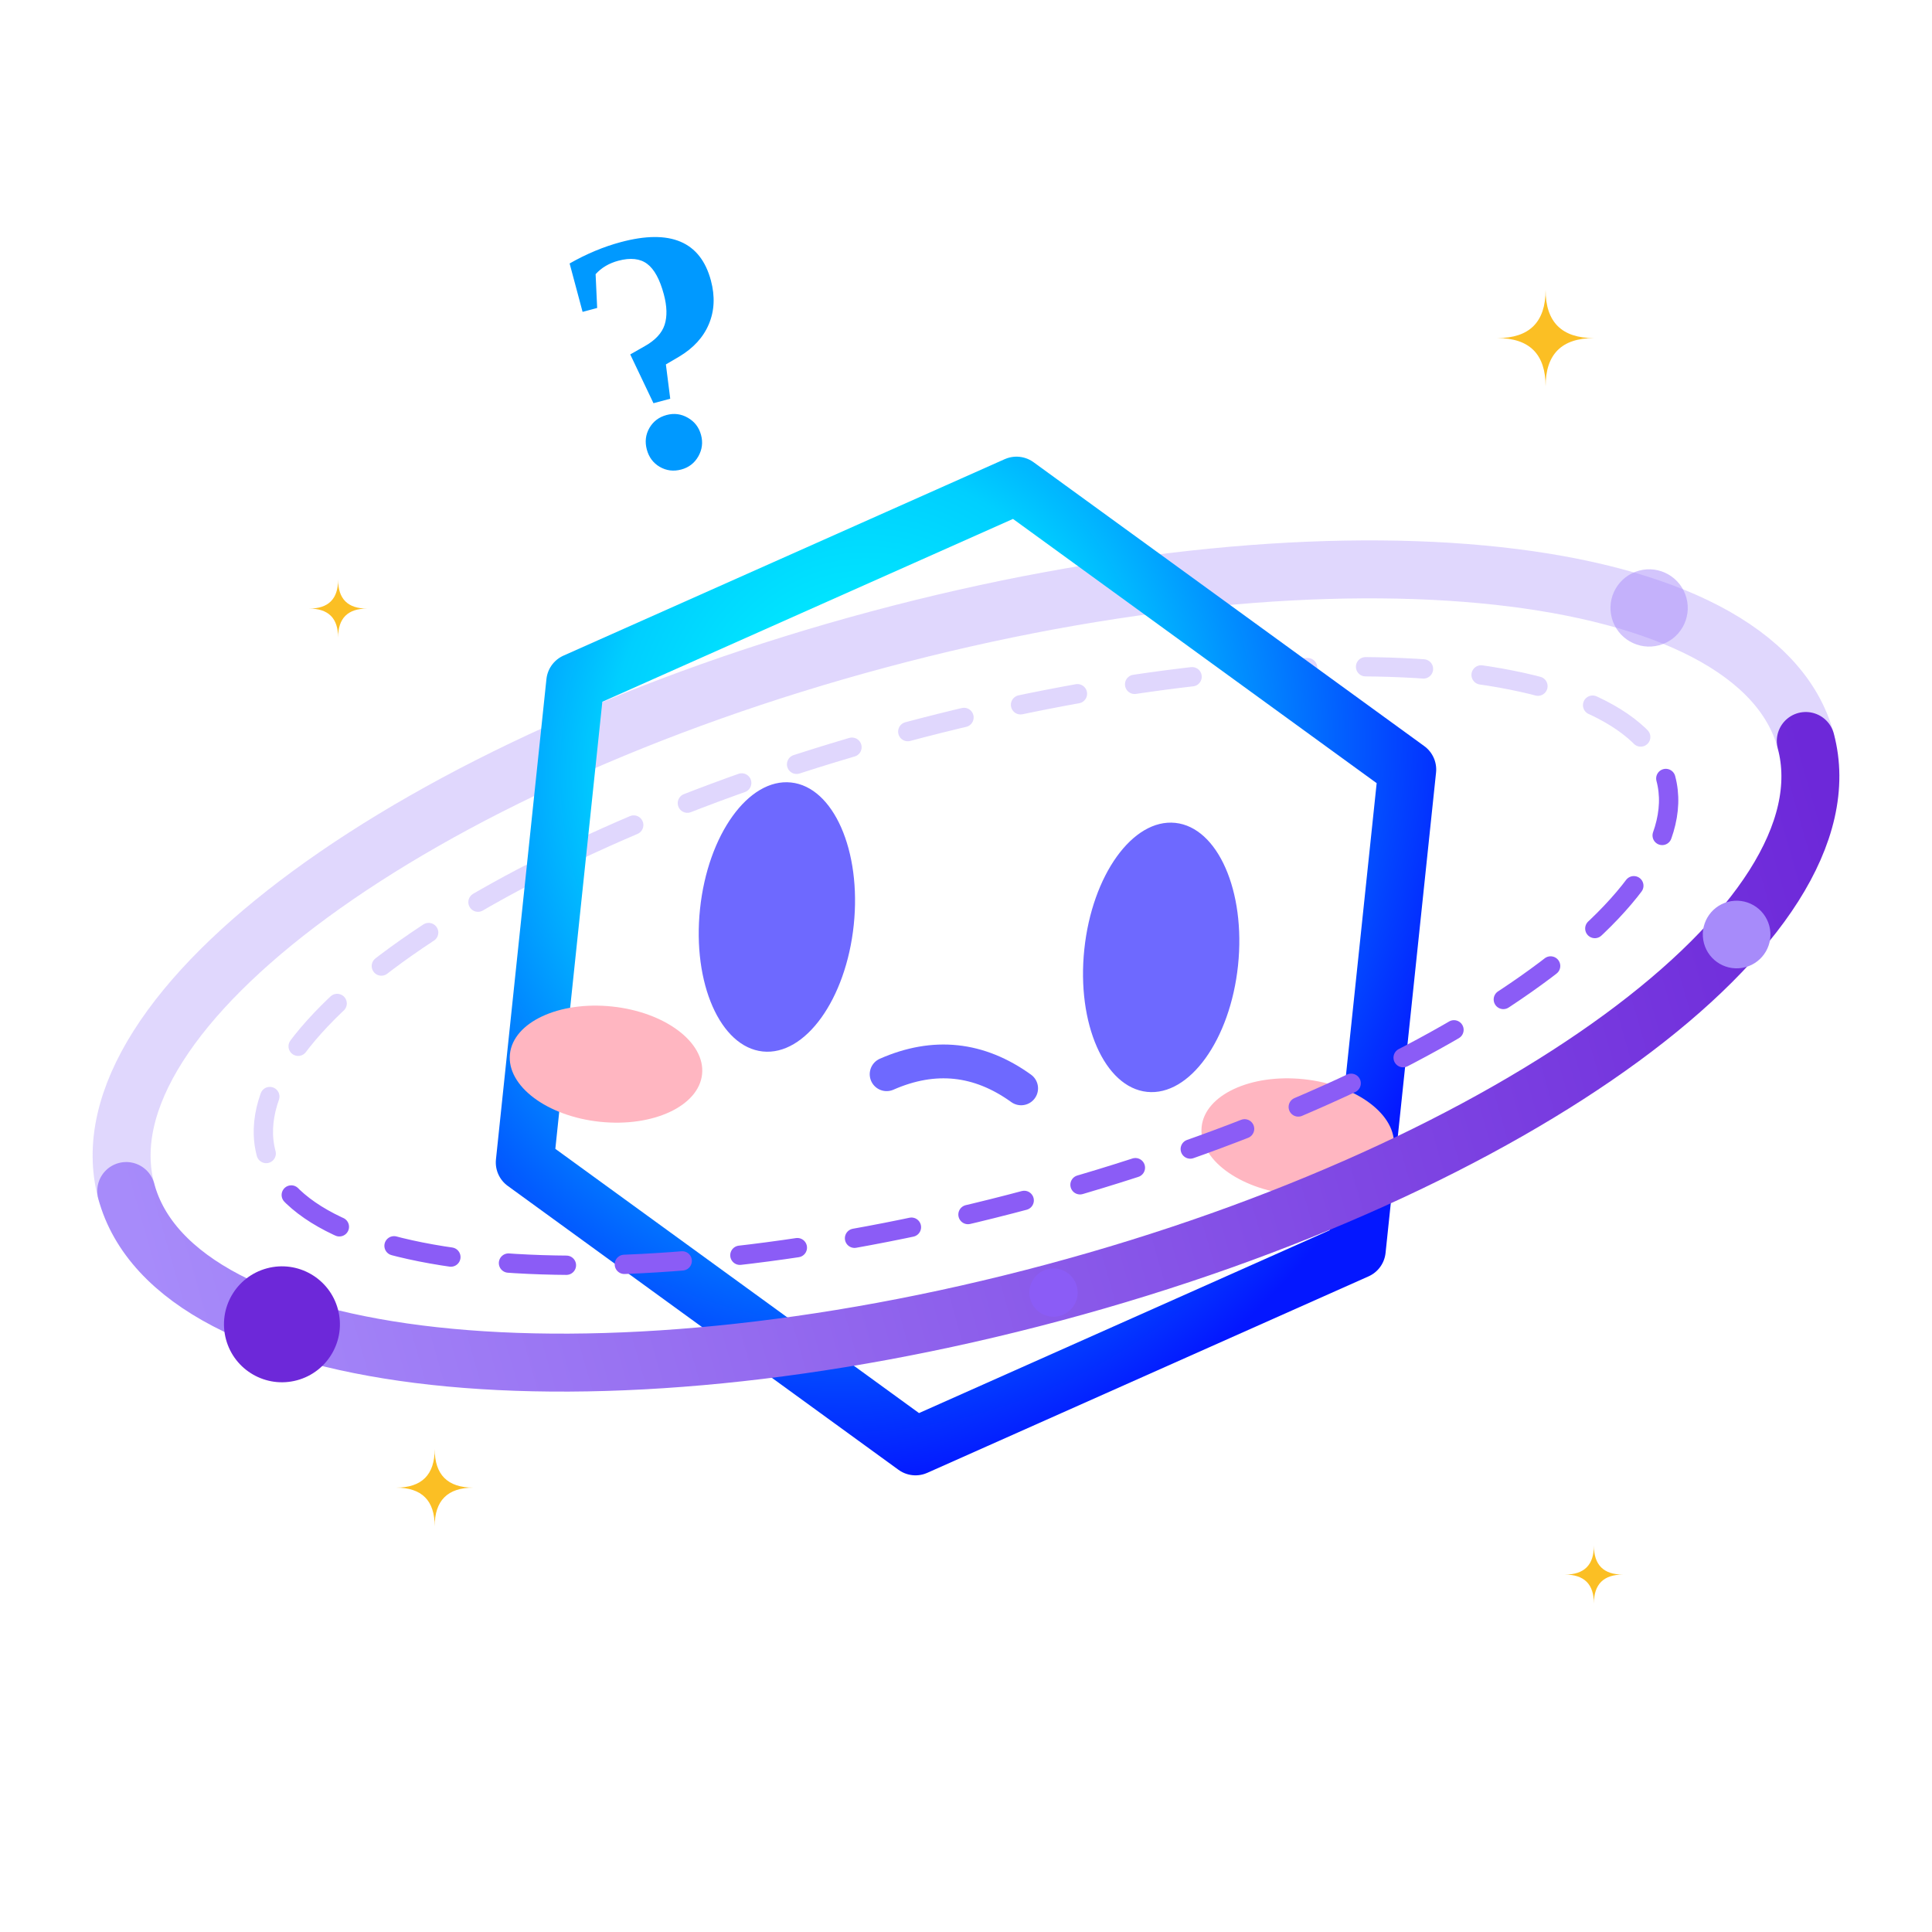
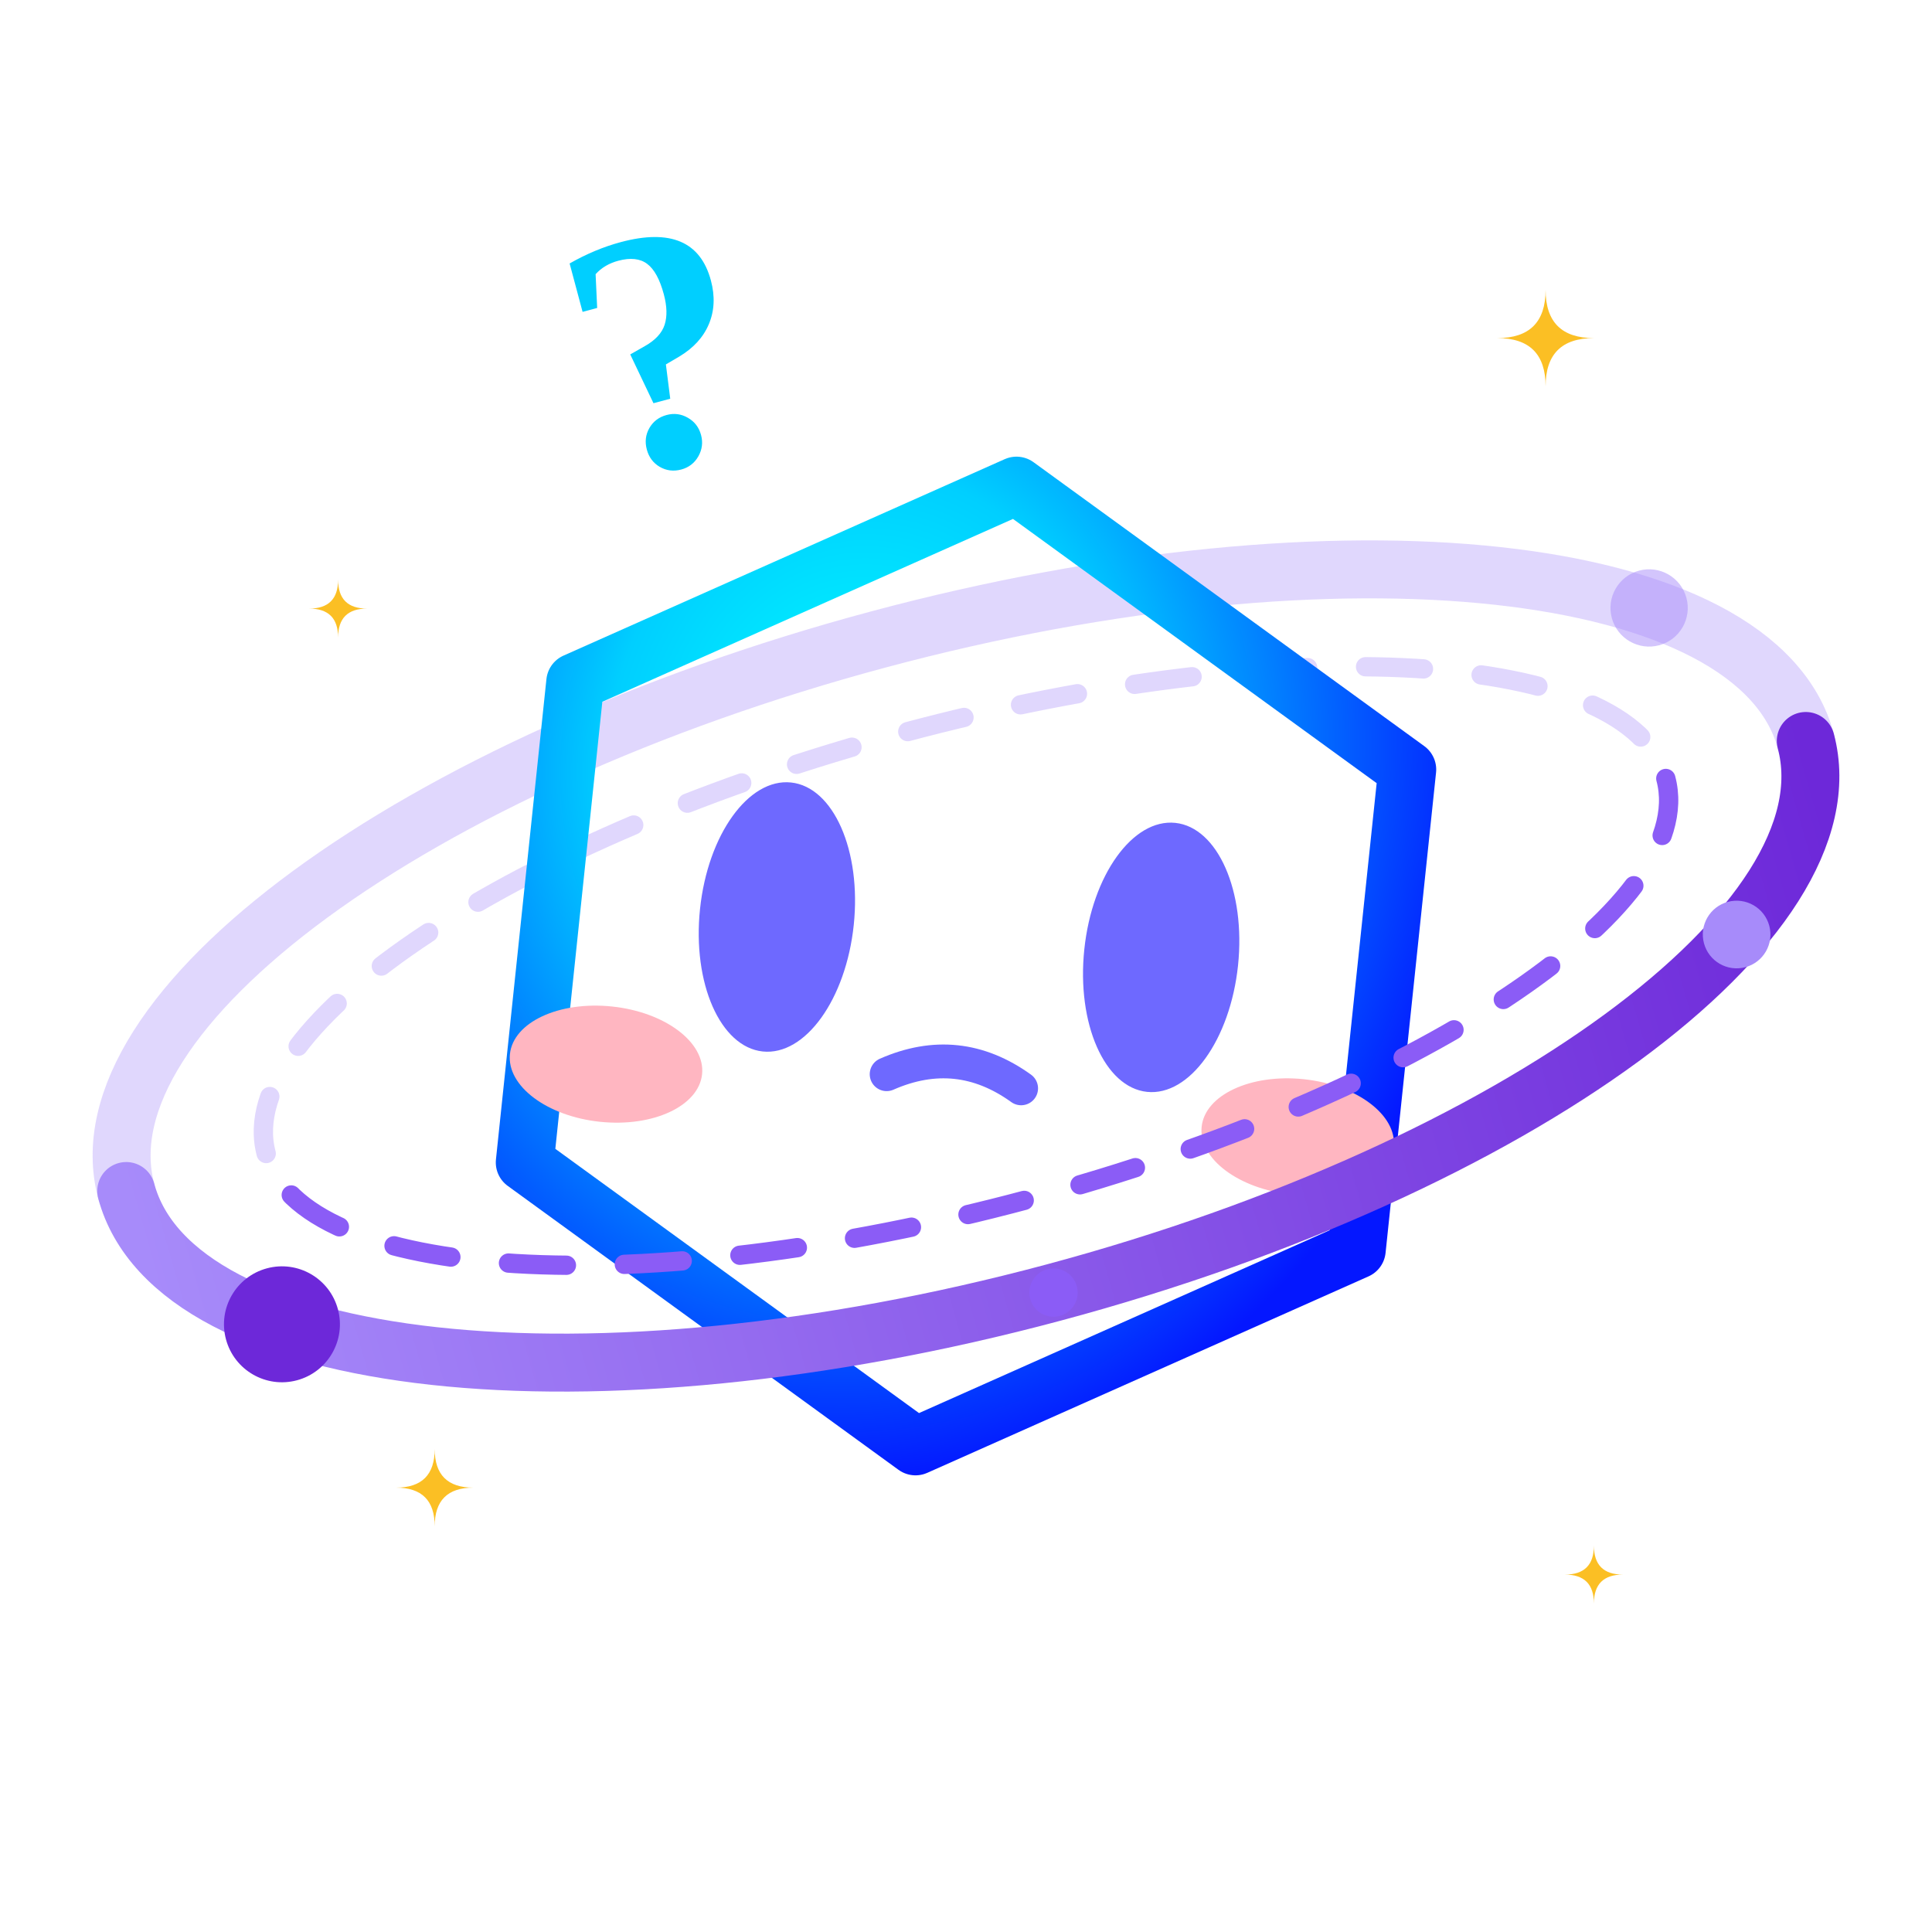
<svg xmlns="http://www.w3.org/2000/svg" viewBox="0 0 200 200" width="320" height="320">
  <defs>
    <radialGradient id="hexGrad" cx="35%" cy="30%" r="75%">
      <stop offset="0%" stop-color="#00ffff" />
      <stop offset="40%" stop-color="#00cfff" />
      <stop offset="100%" stop-color="#0417ff" />
    </radialGradient>
    <linearGradient id="orbitFrontGrad" x1="0%" y1="0%" x2="100%" y2="0%">
      <stop offset="0%" stop-color="#A78BFA" />
      <stop offset="100%" stop-color="#6D28D9" />
    </linearGradient>
  </defs>
  <g transform="rotate(-15 100 100)">
    <path d="M 10 100 A 90 35 0 0 1 190 100" fill="none" stroke="#A78BFA" stroke-width="6" stroke-linecap="round" opacity="0.35" />
    <path d="M 25 100 A 75 25 0 0 1 175 100" fill="none" stroke="#A78BFA" stroke-width="2" stroke-dasharray="6 6" stroke-linecap="round" opacity="0.35" />
    <circle cx="177.9" cy="82.5" r="4" fill="#A78BFA" opacity="0.5" />
  </g>
  <g transform="rotate(6 100 100)">
    <polygon points="100,50 143.3,75 143.3,125 100,150 56.7,125 56.7,75" fill="none" stroke="url(#hexGrad)" stroke-width="6" stroke-linejoin="round" />
    <g>
      <ellipse cx="64" cy="114" rx="10" ry="6" fill="#ffb6c1" />
      <ellipse cx="136" cy="114" rx="10" ry="6" fill="#ffb6c1" />
      <ellipse cx="80" cy="97" rx="8" ry="14" fill="#6e69ff" />
      <ellipse cx="120" cy="97" rx="8" ry="14" fill="#6e69ff" />
      <path d="M 93 112 Q 100 108 107 112" fill="none" stroke="#6e69ff" stroke-width="3.5" stroke-linecap="round" />
    </g>
  </g>
  <g transform="rotate(-15 100 100)">
    <path d="M 190 100 A 90 35 0 0 1 10 100" fill="none" stroke="url(#orbitFrontGrad)" stroke-width="6" stroke-linecap="round" />
    <path d="M 175 100 A 75 25 0 0 1 25 100" fill="none" stroke="#8B5CF6" stroke-width="2" stroke-dasharray="6 6" stroke-linecap="round" />
    <circle cx="22" cy="117.5" r="6" fill="#6D28D9" />
    <circle cx="177.9" cy="117.5" r="3.5" fill="#A78BFA" />
    <circle cx="100" cy="135" r="2.5" fill="#8B5CF6" />
  </g>
  <g transform="rotate(-15 100 100)">
-     <text x="86" y="32" fill="#0099ff" font-size="36" font-weight="700" text-anchor="middle" dominant-baseline="middle">?</text>
+     <text x="86" y="32" fill="#00cfff" font-size="36" font-weight="700" text-anchor="middle" dominant-baseline="middle">?</text>
  </g>
  <path d="M 160 30 Q 160 35 165 35 Q 160 35 160 40 Q 160 35 155 35 Q 160 35 160 30 Z" fill="#FBBF24" />
  <path d="M 35 60 Q 35 63 38 63 Q 35 63 35 66 Q 35 63 32 63 Q 35 63 35 60 Z" fill="#FBBF24" />
  <path d="M 45 150 Q 45 154 49 154 Q 45 154 45 158 Q 45 154 41 154 Q 45 154 45 150 Z" fill="#FBBF24" />
  <path d="M 165 160 Q 165 163 168 163 Q 165 163 165 166 Q 165 163 162 163 Q 165 163 165 160 Z" fill="#FBBF24" />
</svg>
